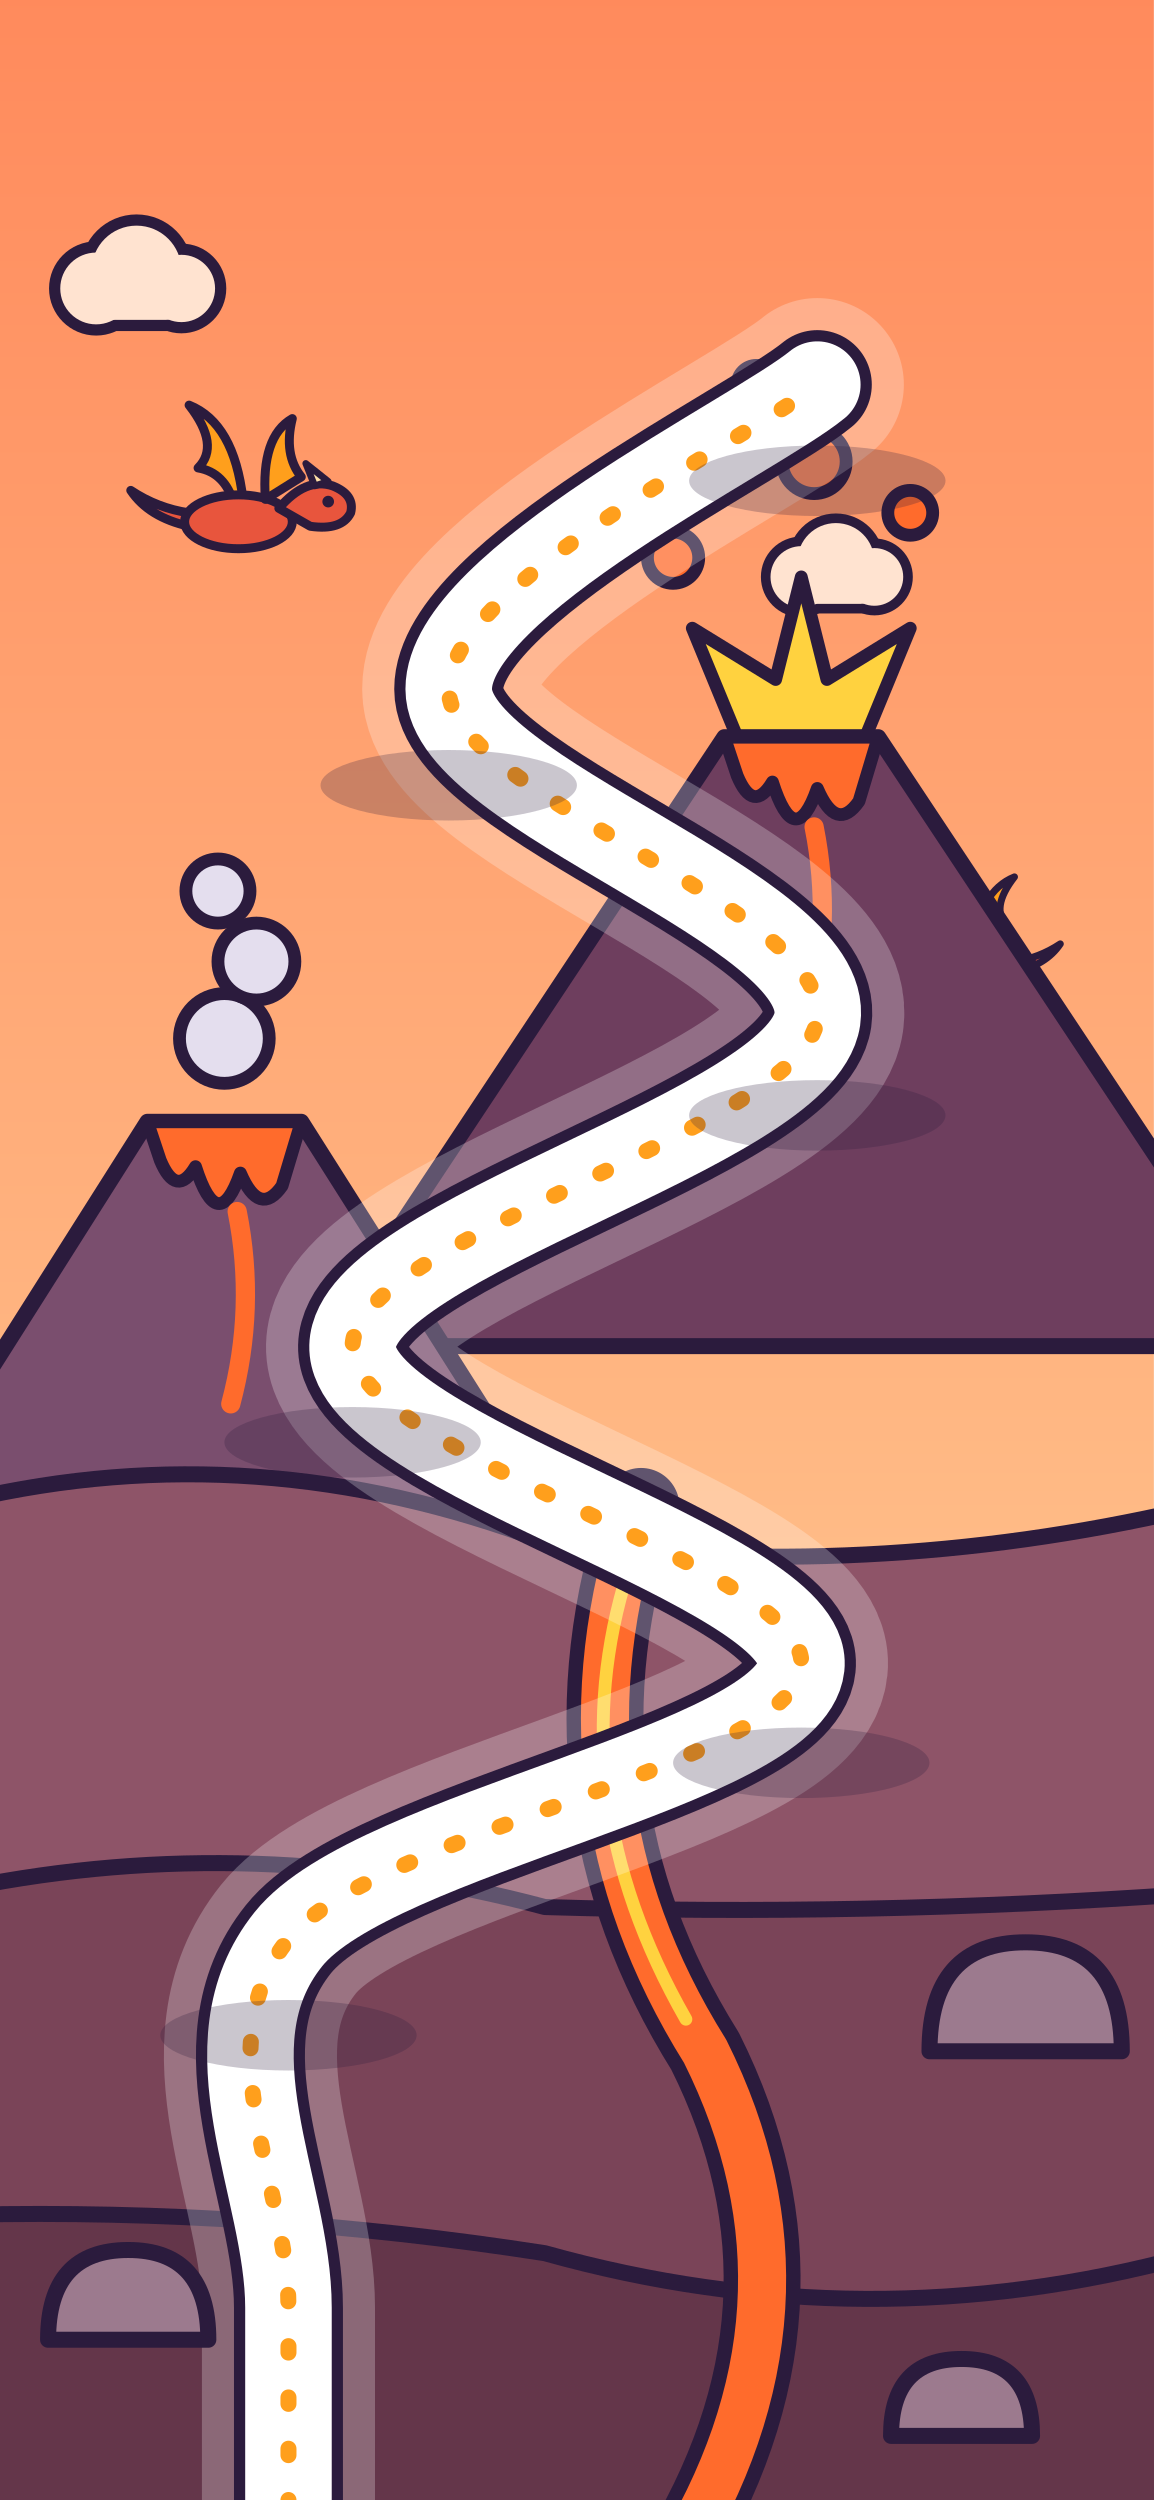
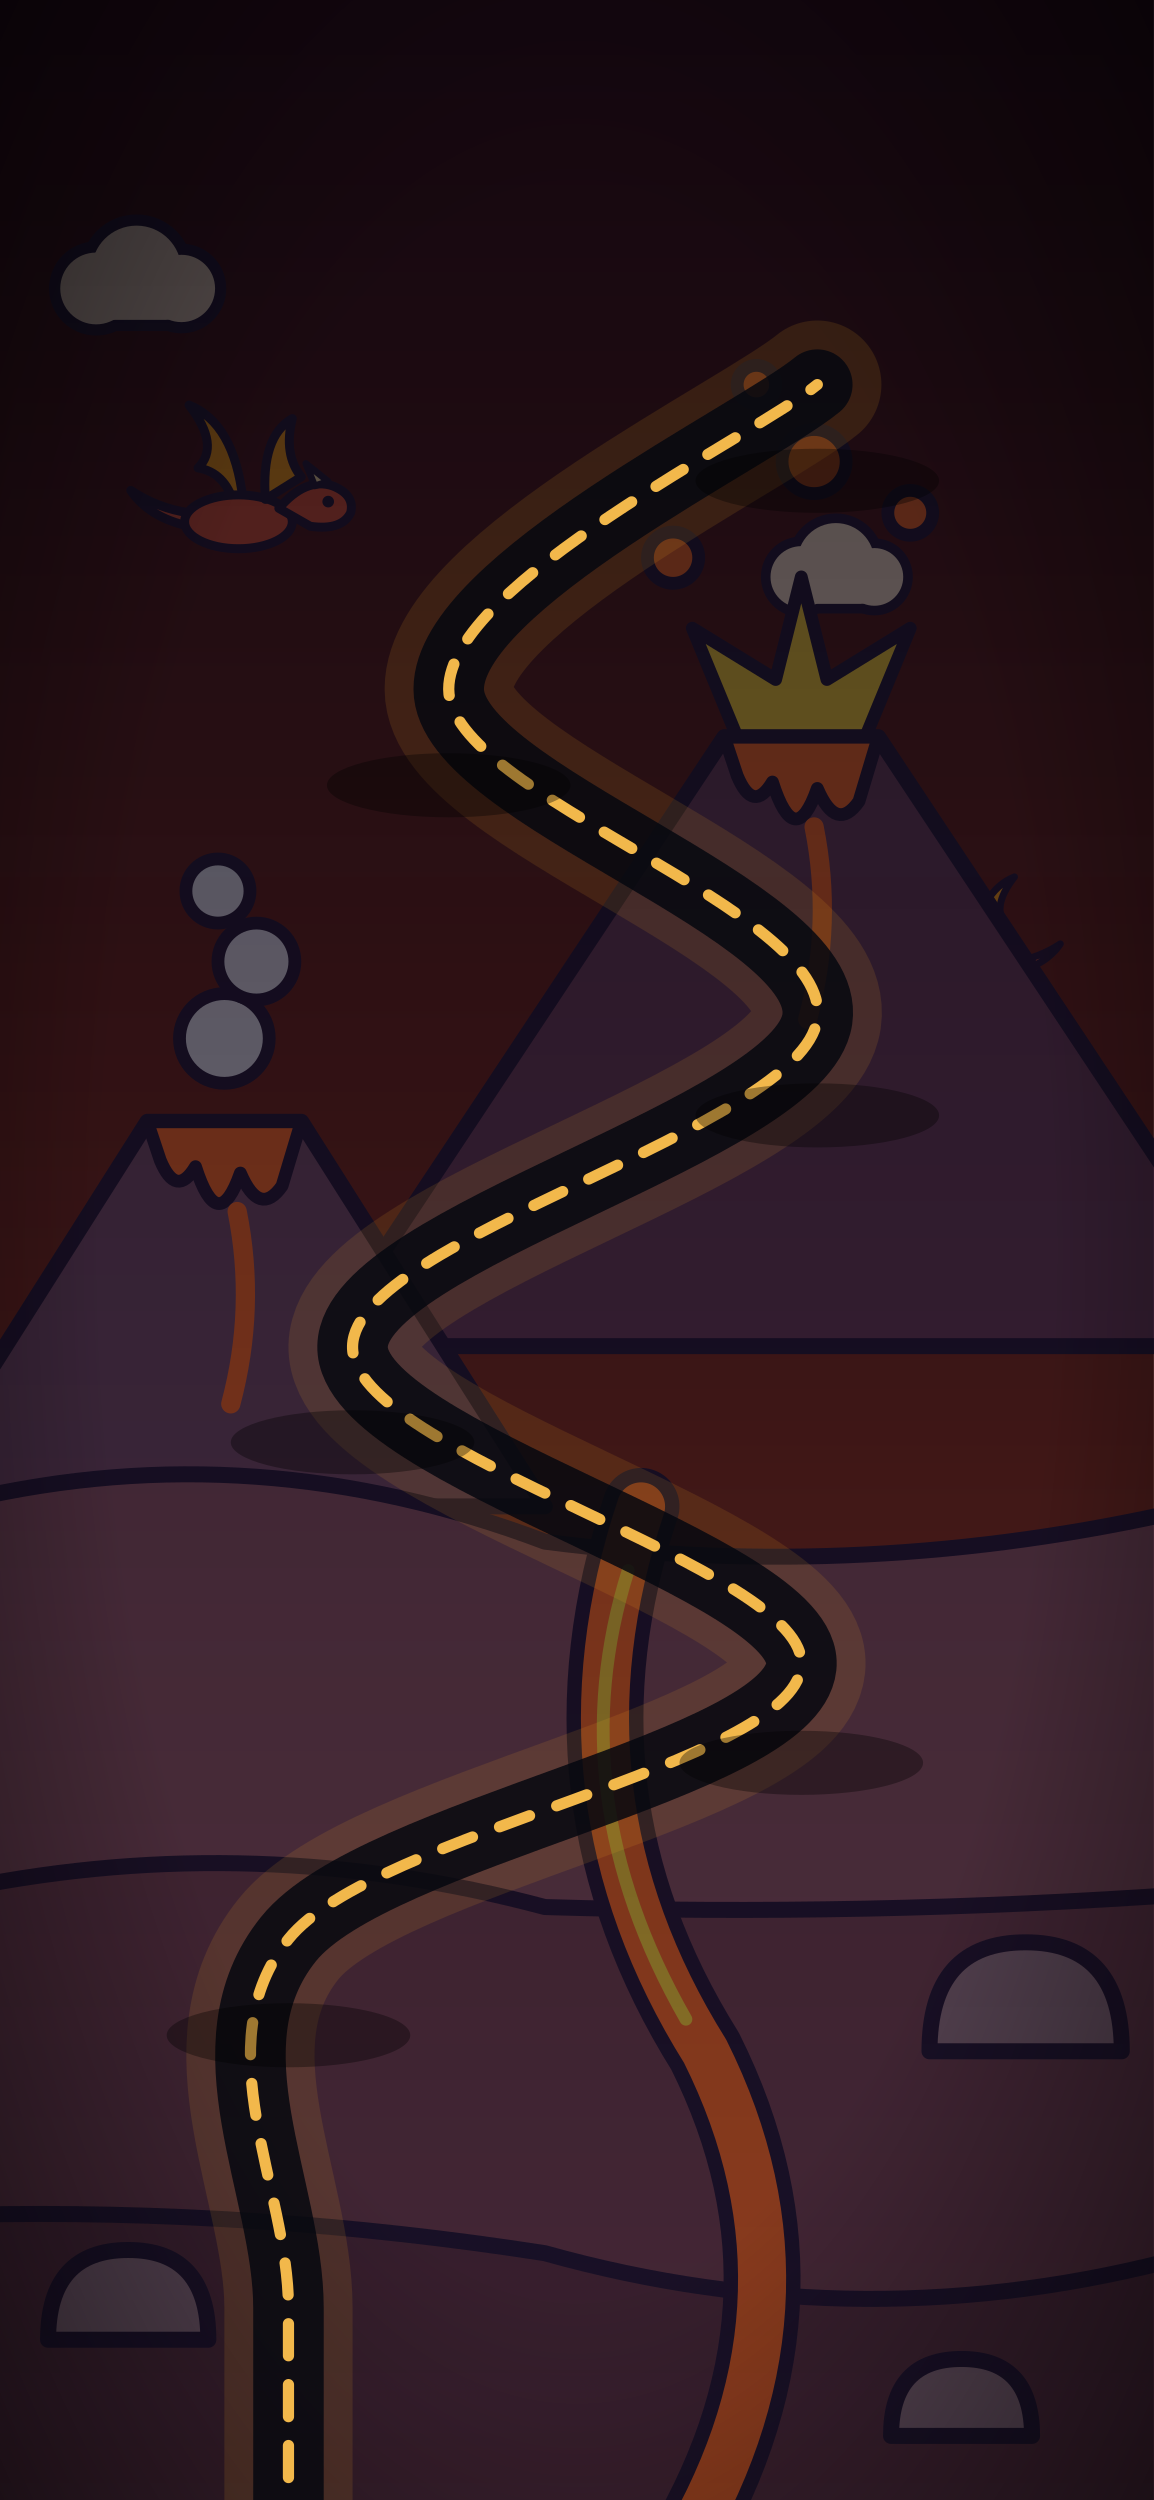
<svg xmlns="http://www.w3.org/2000/svg" viewBox="0 0 360 780" width="360" height="780">
  <defs>
    <linearGradient id="sky" x1="0" y1="0" x2="0" y2="1">
-       <stop offset="0" stop-color="#FF8A5C" />
-       <stop offset="1" stop-color="#FFD9A0" />
+       <stop offset="0" stop-color="#3A0E1A" />
+       <stop offset="1" stop-color="#C2482A" />
    </linearGradient>
    <g id="cloud">
      <circle cx="0" cy="0" r="16" />
      <circle cx="18" cy="-8" r="20" />
      <circle cx="38" cy="0" r="15" />
      <rect x="0" y="0" width="38" height="14" rx="7" />
    </g>
    <g id="bush">
      <circle cx="0" cy="0" r="18" />
      <circle cx="22" cy="-8" r="22" />
      <circle cx="46" cy="2" r="17" />
      <rect x="0" y="0" width="46" height="18" />
    </g>
  </defs>
  <rect width="360" height="780" fill="url(#sky)" />
  <g stroke="#2B1B3D" stroke-width="5" stroke-linejoin="round" stroke-linecap="round">
    <g transform="translate(30 90) scale(0.7)">
      <use href="#cloud" fill="#2B1B3D" stroke-width="10" />
      <use href="#cloud" fill="#FFE3D0" stroke="none" />
    </g>
    <g transform="translate(250 180) scale(0.6)">
      <use href="#cloud" fill="#2B1B3D" stroke-width="10" />
      <use href="#cloud" fill="#FFE3D0" stroke="none" />
    </g>
    <g transform="translate(80 160) scale(0.7 0.7)">
      <path d="M-30 6 Q-48 2 -56 -10 Q-44 -2 -30 0" fill="#E8553D" stroke-width="4" />
      <path d="M-6 -6 Q-10 -40 -30 -48 Q-16 -30 -26 -20 Q-14 -18 -10 -4 Z" fill="#FF9F1C" stroke-width="4" />
      <ellipse cx="-8" cy="4" rx="24" ry="12" fill="#E8553D" stroke-width="4" />
      <path d="M10 -2 Q22 -16 34 -12 Q44 -8 42 0 Q38 8 24 6 Z" fill="#E8553D" stroke-width="4" />
      <path d="M26 -12 L22 -22 L32 -14 Z" fill="#FFE0A8" stroke-width="3" />
      <circle cx="32" cy="-5" r="2.6" fill="#2B1B3D" stroke="none" />
      <path d="M4 -6 Q2 -34 16 -42 Q12 -26 20 -16 Z" fill="#FF9F1C" stroke-width="4" />
    </g>
    <g transform="translate(300 300) scale(-0.55 0.55)">
      <path d="M-30 6 Q-48 2 -56 -10 Q-44 -2 -30 0" fill="#E8553D" stroke-width="4" />
      <path d="M-6 -6 Q-10 -40 -30 -48 Q-16 -30 -26 -20 Q-14 -18 -10 -4 Z" fill="#FF9F1C" stroke-width="4" />
      <ellipse cx="-8" cy="4" rx="24" ry="12" fill="#E8553D" stroke-width="4" />
      <path d="M10 -2 Q22 -16 34 -12 Q44 -8 42 0 Q38 8 24 6 Z" fill="#E8553D" stroke-width="4" />
      <path d="M26 -12 L22 -22 L32 -14 Z" fill="#FFE0A8" stroke-width="3" />
      <circle cx="32" cy="-5" r="2.6" fill="#2B1B3D" stroke="none" />
      <path d="M4 -6 Q2 -34 16 -42 Q12 -26 20 -16 Z" fill="#FF9F1C" stroke-width="4" />
    </g>
    <path d="M230 230 L216 196 L242 212 L250 180 L258 212 L284 196 L270 230 Z" fill="#FFD23F" stroke-width="4" />
    <circle cx="210" cy="174" r="8" fill="#FF6B2C" stroke-width="4" />
    <circle cx="284" cy="160" r="7" fill="#FF6B2C" stroke-width="4" />
    <circle cx="254" cy="144" r="10" fill="#FF6B2C" stroke-width="4" />
    <circle cx="236" cy="120" r="6" fill="#FF6B2C" stroke-width="4" />
    <path d="M100.0 420 L226 230 L274 230 L400.0 420 Z" fill="#6E3E5E" />
    <path d="M226 230 L274 230 L268 250 Q261 260 255 246 Q248 266 241 244 Q235 254 230 242 Z" fill="#FF6B2C" stroke-width="4" />
    <path d="M254 258 Q260 288 252 318" fill="none" stroke="#FF6B2C" stroke-width="6" />
    <circle cx="70" cy="324" r="14" fill="#E4DEEE" stroke-width="4" />
    <circle cx="80" cy="300" r="12" fill="#E4DEEE" stroke-width="4" />
    <circle cx="68" cy="278" r="10" fill="#E4DEEE" stroke-width="4" />
    <path d="M-30.0 470 L46 350 L94 350 L170.0 470 Z" fill="#7A4E6E" />
    <path d="M46 350 L94 350 L88 370 Q81 380 75 366 Q68 386 61 364 Q55 374 50 362 Z" fill="#FF6B2C" stroke-width="4" />
    <path d="M74 378 Q80 408 72 438" fill="none" stroke="#FF6B2C" stroke-width="6" />
    <path d="M-10 468 Q80 447 170 481 Q270 494 370 471 L370 790 L-10 790 Z" fill="#8E5468" />
    <path d="M-10 589 Q80 571 170 595 Q270 598 370 591 L370 790 L-10 790 Z" fill="#7A4458" />
    <path d="M-10 691 Q80 689 170 703 Q270 731 370 704 L370 790 L-10 790 Z" fill="#64364A" />
    <path d="M200 470 Q170 560 220 640 Q260 720 210 800" fill="none" stroke-width="24" />
    <path d="M200 470 Q170 560 220 640 Q260 720 210 800" fill="none" stroke="#FF6B2C" stroke-width="15" />
    <path d="M196 490 Q174 560 214 630" fill="none" stroke="#FFD23F" stroke-width="4" />
-     <path d="M90 830 C90.0 811.7 90.0 757.5 90 720 C90.0 682.5 63.3 638.3 90 605 C116.7 571.7 246.7 550.8 250 520 C253.3 489.2 109.2 453.7 110 420 C110.8 386.3 250.0 352.2 255 318 C260.0 283.8 140.0 248.0 140 215 C140.0 182.0 235.8 135.8 255 120" fill="none" stroke="#FFFFFF" stroke-width="54" opacity=".25" />
-     <path d="M90 830 C90.0 811.7 90.0 757.5 90 720 C90.0 682.5 63.3 638.3 90 605 C116.7 571.7 246.7 550.8 250 520 C253.3 489.2 109.2 453.7 110 420 C110.8 386.3 250.0 352.2 255 318 C260.0 283.8 140.0 248.0 140 215 C140.0 182.0 235.8 135.8 255 120" fill="none" stroke="#2B1B3D" stroke-width="34" />
-     <path d="M90 830 C90.0 811.7 90.0 757.5 90 720 C90.0 682.5 63.3 638.3 90 605 C116.7 571.7 246.7 550.8 250 520 C253.3 489.2 109.2 453.7 110 420 C110.8 386.3 250.0 352.2 255 318 C260.0 283.8 140.0 248.0 140 215 C140.0 182.0 235.8 135.8 255 120" fill="none" stroke="#FFFFFF" stroke-width="27" />
-     <path d="M90 830 C90.0 811.7 90.0 757.5 90 720 C90.0 682.5 63.3 638.3 90 605 C116.7 571.7 246.7 550.8 250 520 C253.3 489.2 109.2 453.7 110 420 C110.8 386.3 250.0 352.2 255 318 C260.0 283.8 140.0 248.0 140 215 C140.0 182.0 235.8 135.8 255 120" fill="none" stroke="#FF9F1C" stroke-width="5" stroke-dasharray="2 14" />
-     <ellipse cx="90" cy="635" rx="40" ry="11" fill="#2B1B3D" opacity="0.25" stroke="none" />
-     <ellipse cx="250" cy="550" rx="40" ry="11" fill="#2B1B3D" opacity="0.25" stroke="none" />
-     <ellipse cx="110" cy="450" rx="40" ry="11" fill="#2B1B3D" opacity="0.25" stroke="none" />
-     <ellipse cx="255" cy="348" rx="40" ry="11" fill="#2B1B3D" opacity="0.25" stroke="none" />
-     <ellipse cx="140" cy="245" rx="40" ry="11" fill="#2B1B3D" opacity="0.25" stroke="none" />
-     <ellipse cx="255" cy="150" rx="40" ry="11" fill="#2B1B3D" opacity="0.25" stroke="none" />
    <path d="M290.0 640 Q290.0 606 320 606 Q350.0 606 350.0 640 Z" fill="#9C7A8E" />
    <path d="M15.0 730 Q15.0 702 40 702 Q65.0 702 65.0 730 Z" fill="#9C7A8E" />
    <path d="M278.0 760 Q278.0 736 300 736 Q322.0 736 322.0 760 Z" fill="#9C7A8E" />
+     <defs>
+       <linearGradient id="dusk" x1="0" y1="0" x2="0" y2="1">
+         <stop offset="0" stop-color="#05040C" stop-opacity=".72" />
+         <stop offset="1" stop-color="#05040C" stop-opacity=".45" />
+       </linearGradient>
+       <radialGradient id="vig" cx=".5" cy=".5" r=".75">
+         <stop offset=".55" stop-color="#000" stop-opacity="0" />
+         <stop offset="1" stop-color="#000" stop-opacity=".6" />
+       </radialGradient>
+     </defs>
+     <rect width="360" height="780" fill="url(#dusk)" stroke="none" />
+     <rect width="360" height="780" fill="url(#vig)" stroke="none" />
+     <path d="M90 830 C90.0 811.7 90.0 757.5 90 720 C90.0 682.5 63.3 638.3 90 605 C116.7 571.7 246.7 550.8 250 520 C253.3 489.2 109.2 453.7 110 420 C110.8 386.3 250.0 352.2 255 318 C260.0 283.8 140.0 248.0 140 215 C140.0 182.0 235.8 135.8 255 120" fill="none" stroke="#FFB020" stroke-width="40" opacity=".12" />
+     <path d="M90 830 C90.0 811.7 90.0 757.5 90 720 C90.0 682.5 63.3 638.3 90 605 C116.7 571.7 246.7 550.8 250 520 C253.3 489.2 109.2 453.7 110 420 C110.8 386.3 250.0 352.2 255 318 C260.0 283.8 140.0 248.0 140 215 C140.0 182.0 235.8 135.8 255 120" fill="none" stroke="#05070F" stroke-width="22" opacity=".85" />
+     <path d="M90 830 C90.0 811.7 90.0 757.5 90 720 C90.0 682.5 63.3 638.3 90 605 C116.7 571.7 246.7 550.8 250 520 C253.3 489.2 109.2 453.7 110 420 C110.8 386.3 250.0 352.2 255 318 C260.0 283.8 140.0 248.0 140 215 C140.0 182.0 235.8 135.8 255 120" fill="none" stroke="#F2B84B" stroke-width="3.5" stroke-dasharray="10 9" />
+     <ellipse cx="90" cy="635" rx="38" ry="10" fill="#000" opacity=".35" stroke="none" />
+     <ellipse cx="250" cy="550" rx="38" ry="10" fill="#000" opacity=".35" stroke="none" />
+     <ellipse cx="110" cy="450" rx="38" ry="10" fill="#000" opacity=".35" stroke="none" />
+     <ellipse cx="255" cy="348" rx="38" ry="10" fill="#000" opacity=".35" stroke="none" />
+     <ellipse cx="140" cy="245" rx="38" ry="10" fill="#000" opacity=".35" stroke="none" />
+     <ellipse cx="255" cy="150" rx="38" ry="10" fill="#000" opacity=".35" stroke="none" />
  </g>
</svg>
